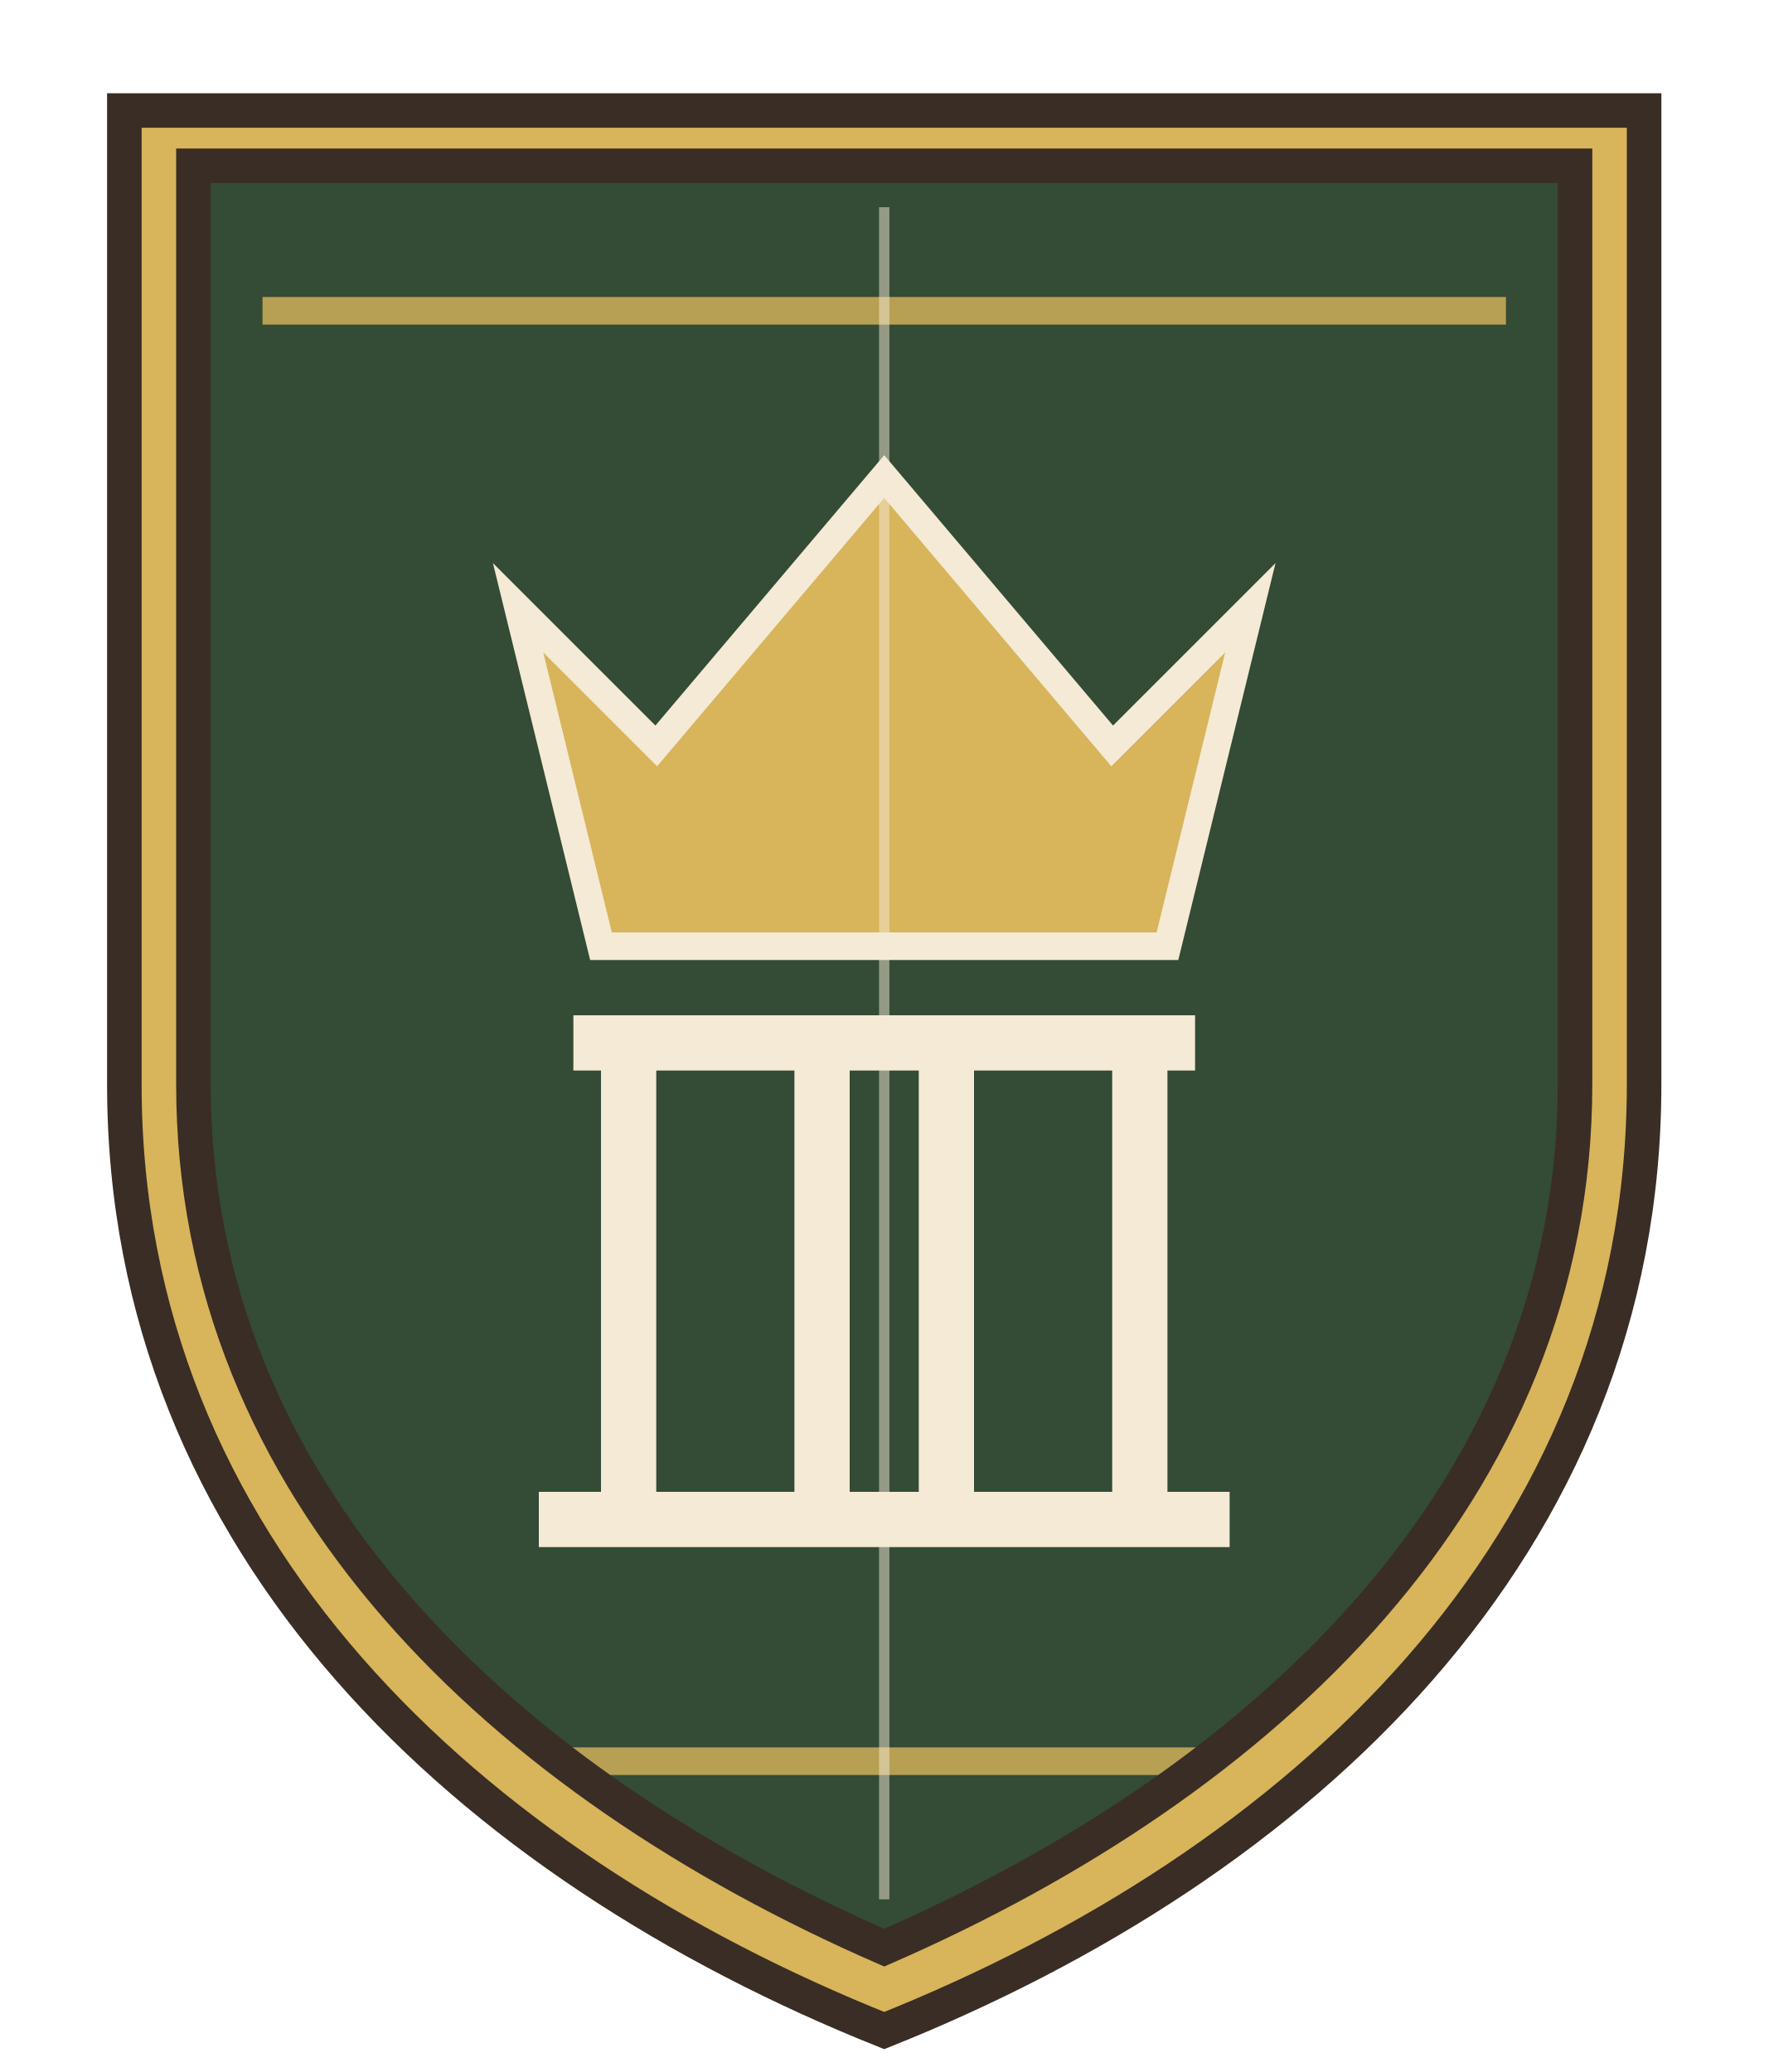
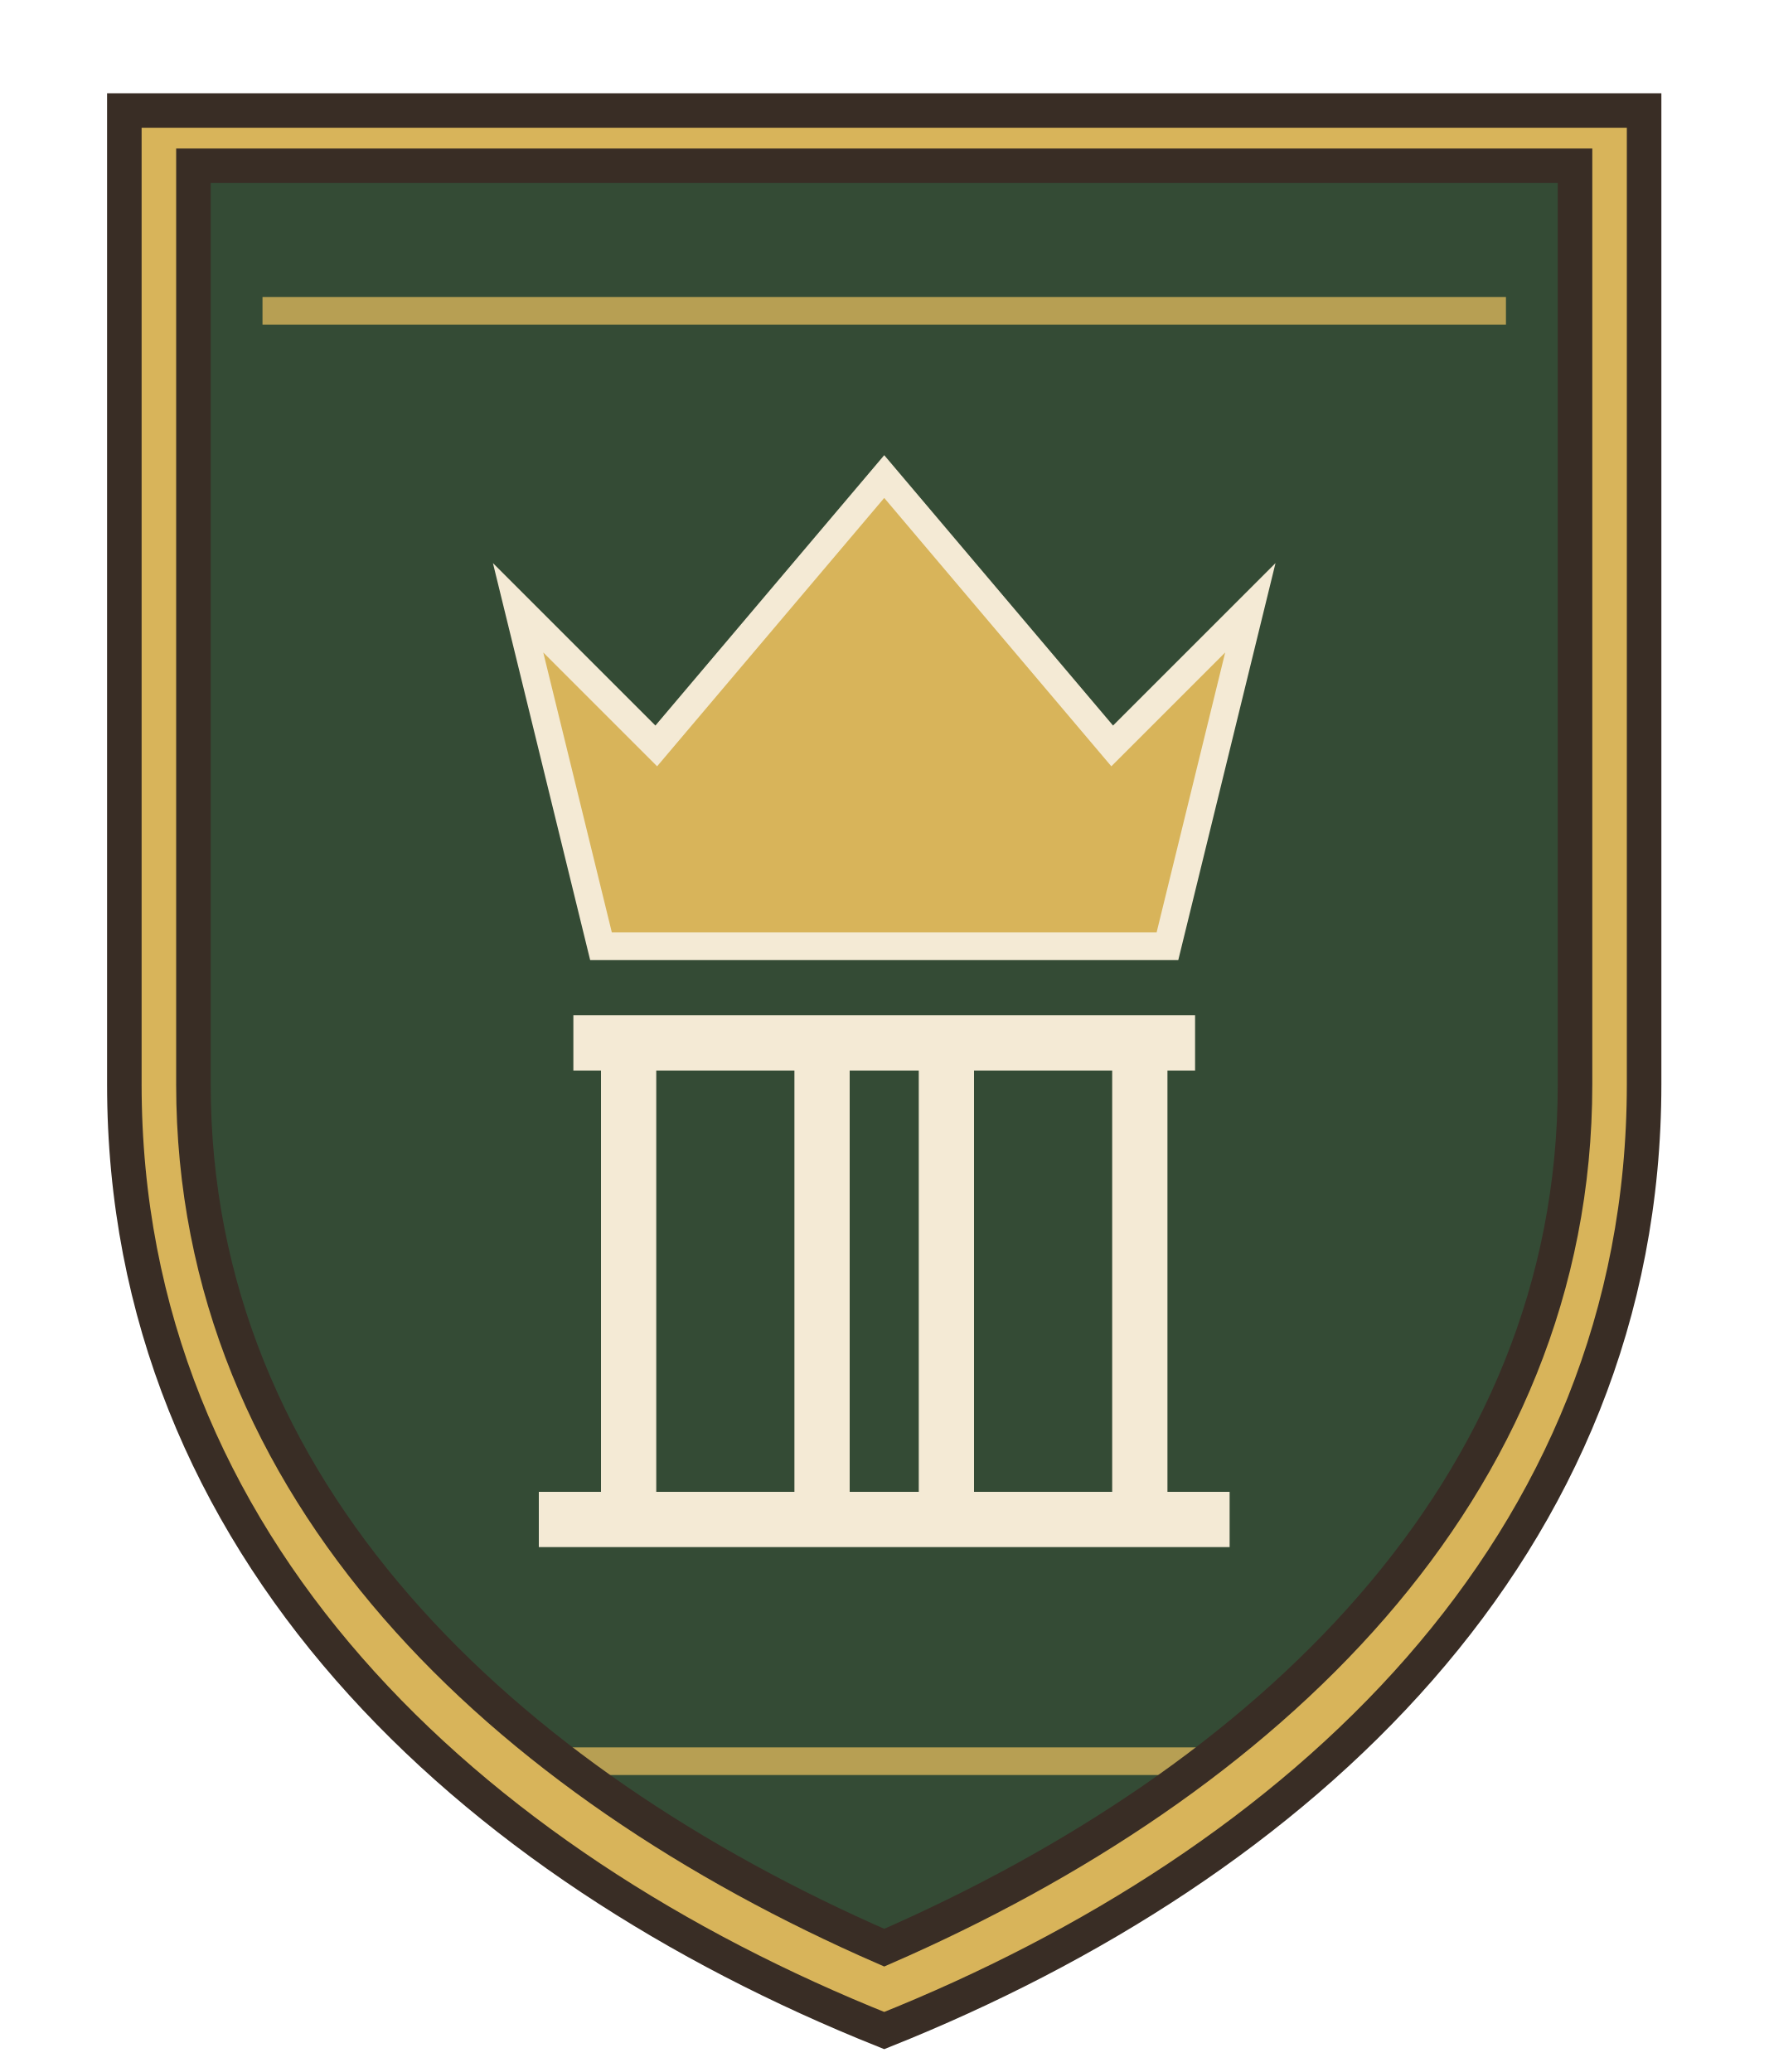
<svg xmlns="http://www.w3.org/2000/svg" width="256" height="300" viewBox="0 0 256 300" role="img" aria-labelledby="title desc">
  <defs>
    <clipPath id="shield">
      <path d="M28 24H228V157C228 216 183 258 128 282C73 258 28 216 28 157Z" />
    </clipPath>
  </defs>
  <path d="M18 16H238V157C238 224 188 270 128 294C68 270 18 224 18 157Z" fill="#d8b45a" stroke="#392d25" stroke-width="5" />
  <path d="M28 24H228V157C228 216 183 258 128 282C73 258 28 216 28 157Z" fill="#344b35" stroke="#f4ead5" stroke-width="3" />
  <g clip-path="url(#shield)">
    <g fill="none" stroke="#d8b45a" stroke-width="4" opacity=".8">
      <path d="M38 45H218M38 255H218" />
    </g>
    <path d="M75 88L95 108L128 69L161 108L181 88L169 137H87Z" fill="#d8b45a" stroke="#f4ead5" stroke-width="4" />
    <path d="M83 151H173M91 151V218M119 151V218M137 151V218M165 151V218M78 220H178" stroke="#f4ead5" stroke-width="8" />
  </g>
  <path d="M28 24H228V157C228 216 183 258 128 282C73 258 28 216 28 157Z" fill="none" stroke="#392d25" stroke-width="5" />
-   <path d="M128 30V275" stroke="#f4ead5" stroke-width="1.5" opacity=".5" />
</svg>
